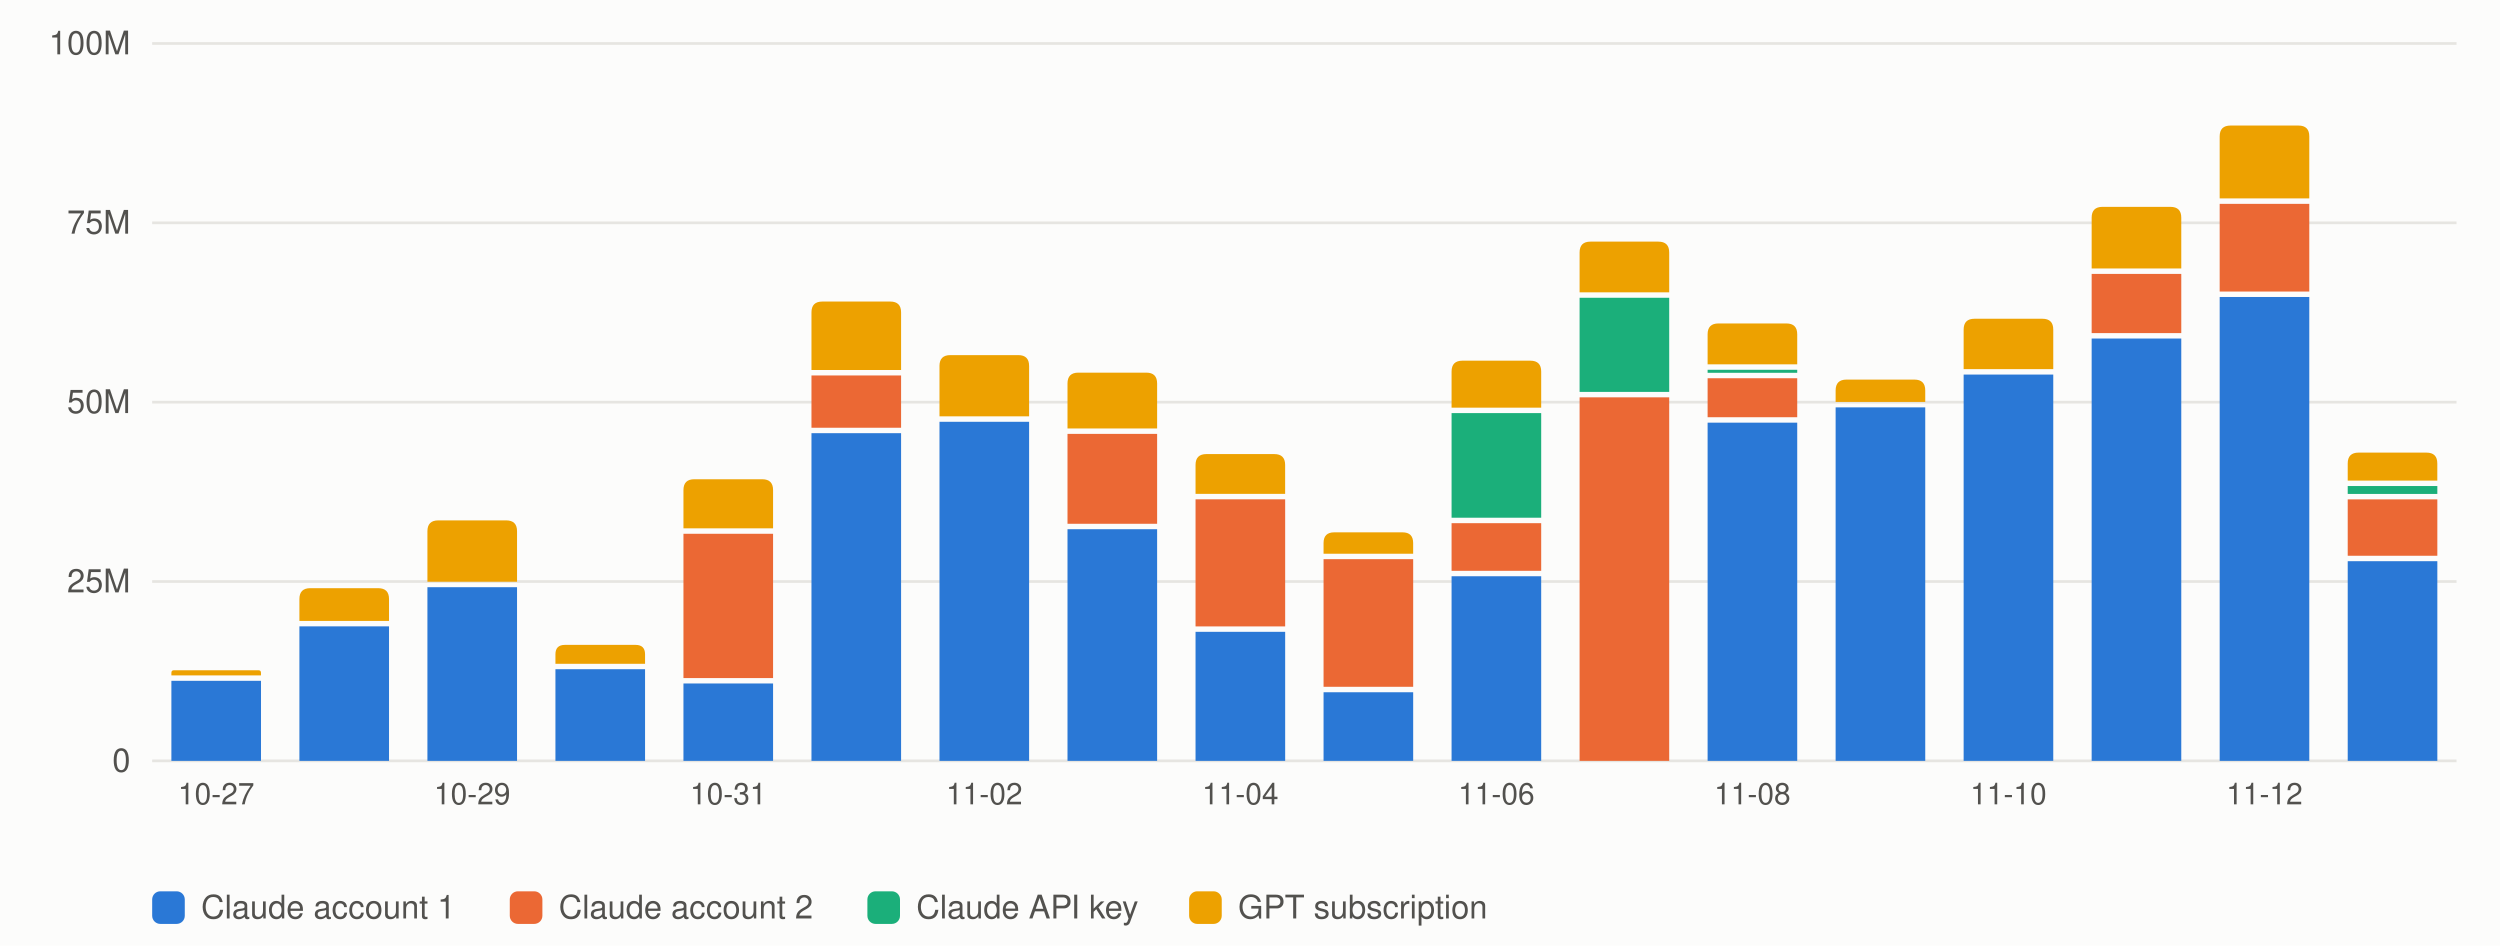
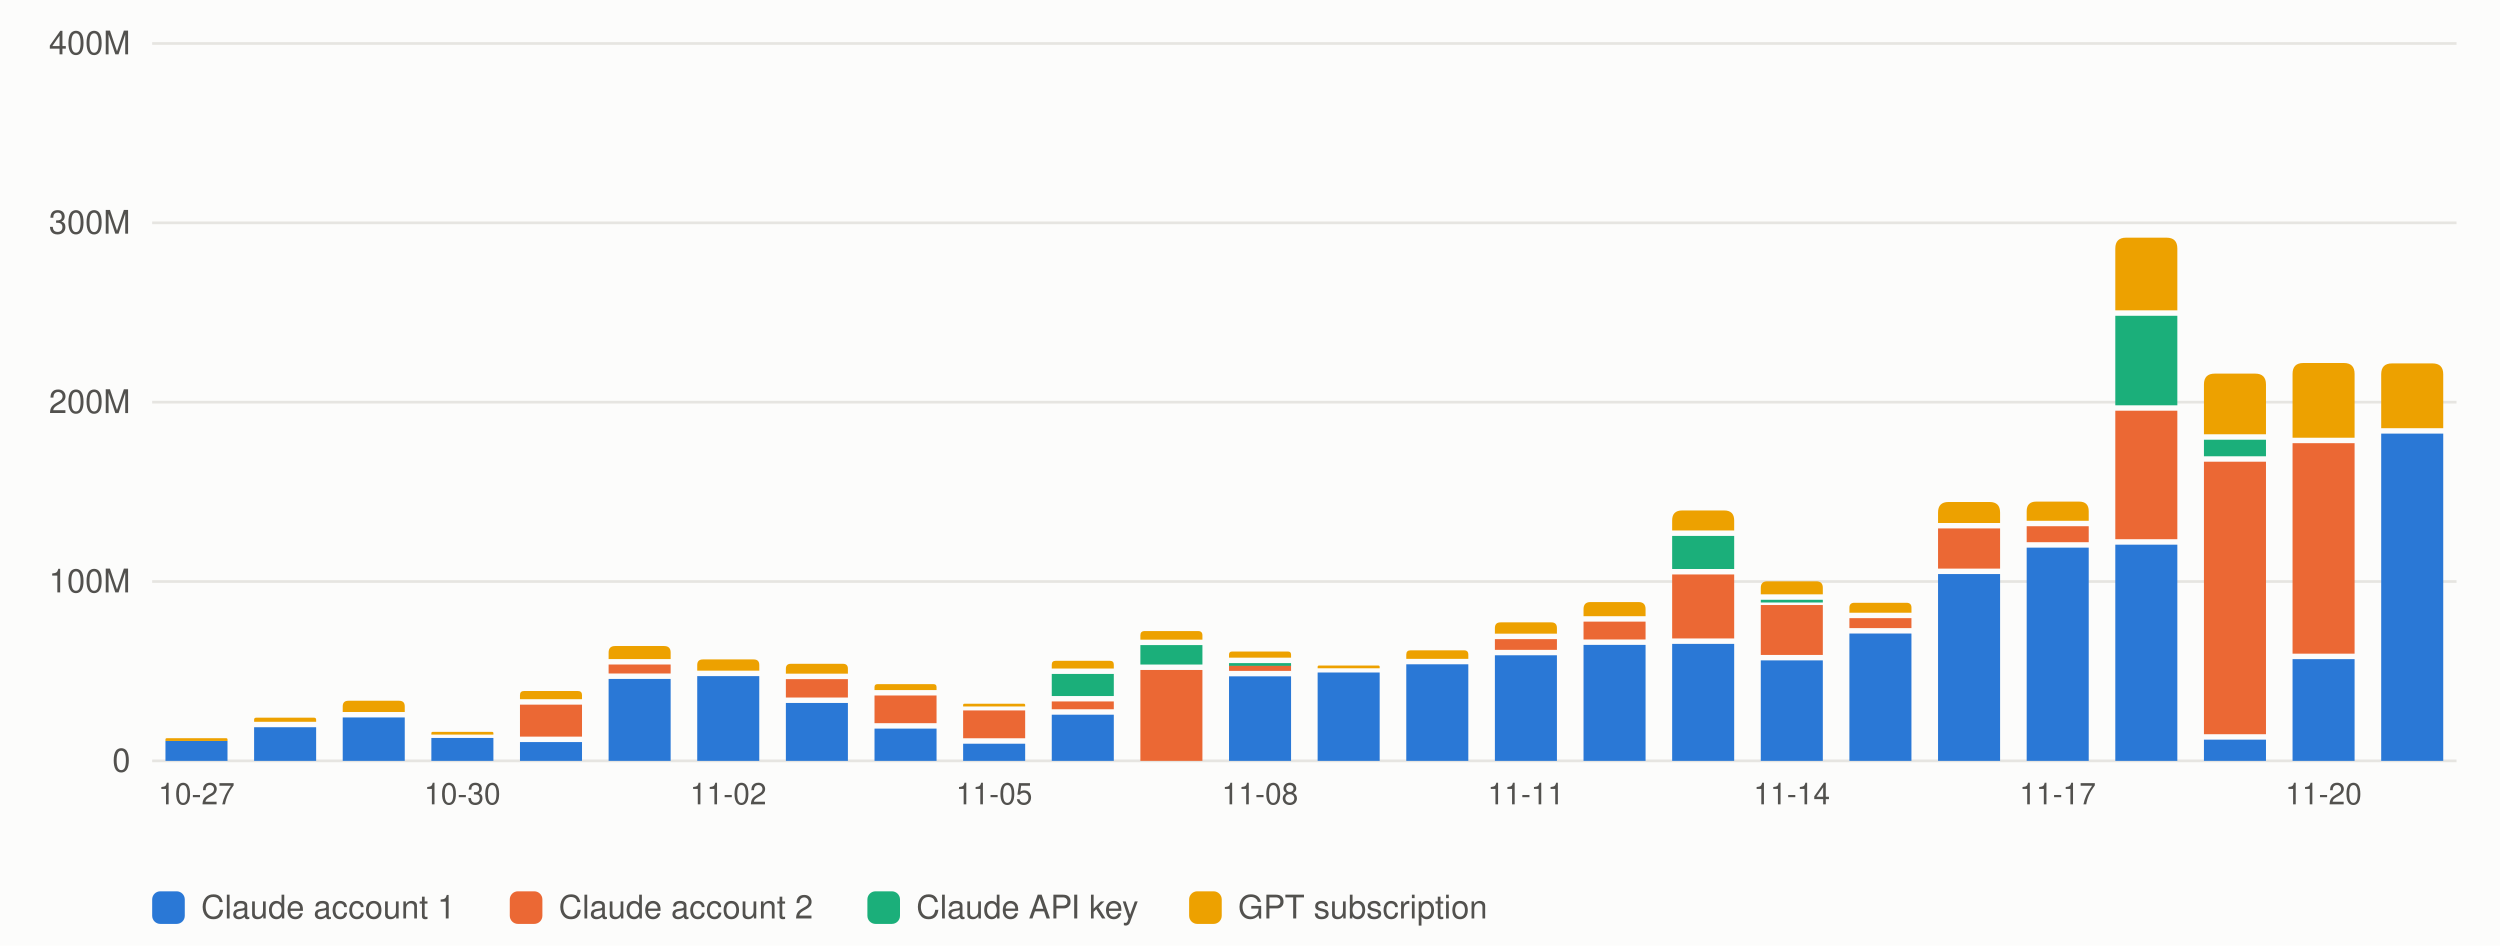
<svg xmlns="http://www.w3.org/2000/svg" viewBox="0 0 920 348" width="920" height="348" role="img" aria-label="Tokens per day by account (measured)" font-family="-apple-system, Segoe UI, Helvetica, Arial, sans-serif">
  <rect width="920" height="348" fill="#fcfcfb" />
  <line x1="56" x2="904" y1="280" y2="280" stroke="#e6e5e1" stroke-width="1" />
  <text x="48" y="284" text-anchor="end" font-size="12" fill="#52514e">0</text>
  <line x1="56" x2="904" y1="214" y2="214" stroke="#e6e5e1" stroke-width="1" />
-   <text x="48" y="218" text-anchor="end" font-size="12" fill="#52514e">25M</text>
+   <text x="48" y="218" text-anchor="end" font-size="12" fill="#52514e">100M</text>
  <line x1="56" x2="904" y1="148" y2="148" stroke="#e6e5e1" stroke-width="1" />
-   <text x="48" y="152" text-anchor="end" font-size="12" fill="#52514e">50M</text>
+   <text x="48" y="152" text-anchor="end" font-size="12" fill="#52514e">200M</text>
  <line x1="56" x2="904" y1="82" y2="82" stroke="#e6e5e1" stroke-width="1" />
-   <text x="48" y="86" text-anchor="end" font-size="12" fill="#52514e">75M</text>
+   <text x="48" y="86" text-anchor="end" font-size="12" fill="#52514e">300M</text>
  <line x1="56" x2="904" y1="16" y2="16" stroke="#e6e5e1" stroke-width="1" />
-   <text x="48" y="20" text-anchor="end" font-size="12" fill="#52514e">100M</text>
+   <text x="48" y="20" text-anchor="end" font-size="12" fill="#52514e">400M</text>
  <g>
-     <rect x="63.07" y="250.54" width="32.98" height="29.46" fill="#2a78d6" />
-     <path d="M63.07,248.54 V247.59 Q63.07,246.65 64.01,246.65 H95.1 Q96.04,246.65 96.04,247.59 V248.54 Z" fill="#eda100" />
+     <rect x="60.89" y="272.64" width="22.83" height="7.36" fill="#2a78d6" />
+     <path d="M60.89,272.66 V272.16 Q60.89,271.66 61.39,271.66 H83.22 Q83.72,271.66 83.72,272.16 V272.66 Z" fill="#eda100" />
  </g>
  <g>
-     <rect x="110.18" y="230.5" width="32.98" height="49.5" fill="#2a78d6" />
-     <path d="M110.18,228.5 V220.45 Q110.18,216.45 114.18,216.45 H139.16 Q143.16,216.45 143.16,220.45 V228.5 Z" fill="#eda100" />
+     <rect x="93.51" y="267.62" width="22.83" height="12.38" fill="#2a78d6" />
+     <path d="M93.51,265.62 V264.87 Q93.51,264.11 94.26,264.11 H115.58 Q116.34,264.11 116.34,264.87 V265.62 Z" fill="#eda100" />
  </g>
  <g>
-     <rect x="157.29" y="216.09" width="32.98" height="63.91" fill="#2a78d6" />
-     <path d="M157.29,214.09 V195.5 Q157.29,191.5 161.29,191.5 H186.27 Q190.27,191.5 190.27,195.5 V214.09 Z" fill="#eda100" />
+     <rect x="126.12" y="264.02" width="22.83" height="15.98" fill="#2a78d6" />
+     <path d="M126.12,262.02 V259.95 Q126.12,257.88 128.2,257.88 H146.88 Q148.95,257.88 148.95,259.95 V262.02 Z" fill="#eda100" />
  </g>
  <g>
-     <rect x="204.4" y="246.27" width="32.98" height="33.73" fill="#2a78d6" />
-     <path d="M204.4,244.27 V240.79 Q204.4,237.32 207.87,237.32 H233.9 Q237.38,237.32 237.38,240.79 V244.27 Z" fill="#eda100" />
+     <rect x="158.74" y="271.57" width="22.83" height="8.43" fill="#2a78d6" />
+     <path d="M158.74,270.33 V269.83 Q158.74,269.33 159.24,269.33 H181.07 Q181.57,269.33 181.57,269.83 V270.33 Z" fill="#eda100" />
  </g>
  <g>
-     <rect x="251.51" y="251.52" width="32.98" height="28.48" fill="#2a78d6" />
-     <rect x="251.51" y="196.43" width="32.98" height="53.1" fill="#eb6834" />
-     <path d="M251.51,194.43 V180.36 Q251.51,176.36 255.51,176.36 H280.49 Q284.49,176.36 284.49,180.36 V194.43 Z" fill="#eda100" />
+     <rect x="191.35" y="273.08" width="22.83" height="6.92" fill="#2a78d6" />
+     <rect x="191.35" y="259.31" width="22.83" height="11.77" fill="#eb6834" />
+     <path d="M191.35,257.31 V255.8 Q191.35,254.29 192.86,254.29 H212.68 Q214.18,254.29 214.18,255.8 V257.31 Z" fill="#eda100" />
  </g>
  <g>
-     <rect x="298.62" y="159.41" width="32.98" height="120.59" fill="#2a78d6" />
-     <rect x="298.62" y="138.17" width="32.98" height="19.24" fill="#eb6834" />
-     <path d="M298.62,136.17 V114.97 Q298.62,110.97 302.62,110.97 H327.6 Q331.6,110.97 331.6,114.97 V136.17 Z" fill="#eda100" />
+     <rect x="223.97" y="249.85" width="22.83" height="30.15" fill="#2a78d6" />
+     <rect x="223.97" y="244.54" width="22.83" height="3.31" fill="#eb6834" />
+     <path d="M223.97,242.54 V240.14 Q223.97,237.74 226.37,237.74 H244.4 Q246.8,237.74 246.8,240.14 V242.54 Z" fill="#eda100" />
  </g>
  <g>
-     <rect x="345.73" y="155.22" width="32.98" height="124.78" fill="#2a78d6" />
-     <path d="M345.73,153.22 V134.68 Q345.73,130.68 349.73,130.68 H374.71 Q378.71,130.68 378.71,134.68 V153.22 Z" fill="#eda100" />
+     <rect x="256.58" y="248.81" width="22.83" height="31.19" fill="#2a78d6" />
+     <path d="M256.58,246.81 V244.74 Q256.58,242.67 258.65,242.67 H277.35 Q279.42,242.67 279.42,244.74 V246.81 Z" fill="#eda100" />
  </g>
  <g>
-     <rect x="392.84" y="194.75" width="32.98" height="85.25" fill="#2a78d6" />
-     <rect x="392.84" y="159.67" width="32.98" height="33.08" fill="#eb6834" />
-     <path d="M392.84,157.67 V141.13 Q392.84,137.13 396.84,137.13 H421.82 Q425.82,137.13 425.82,141.13 V157.67 Z" fill="#eda100" />
+     <rect x="289.2" y="258.69" width="22.83" height="21.31" fill="#2a78d6" />
+     <rect x="289.2" y="249.92" width="22.83" height="6.77" fill="#eb6834" />
+     <path d="M289.2,247.92 V246.1 Q289.2,244.28 291.02,244.28 H310.21 Q312.03,244.28 312.03,246.1 V247.92 Z" fill="#eda100" />
  </g>
  <g>
-     <rect x="439.96" y="232.51" width="32.98" height="47.49" fill="#2a78d6" />
-     <rect x="439.96" y="183.75" width="32.98" height="46.77" fill="#eb6834" />
-     <path d="M439.96,181.75 V171.1 Q439.96,167.1 443.96,167.1 H468.93 Q472.93,167.1 472.93,171.1 V181.75 Z" fill="#eda100" />
+     <rect x="321.82" y="268.13" width="22.83" height="11.87" fill="#2a78d6" />
+     <rect x="321.82" y="255.94" width="22.83" height="10.19" fill="#eb6834" />
+     <path d="M321.82,253.94 V252.86 Q321.82,251.77 322.9,251.77 H343.57 Q344.65,251.77 344.65,252.86 V253.94 Z" fill="#eda100" />
  </g>
  <g>
-     <rect x="487.07" y="254.75" width="32.98" height="25.25" fill="#2a78d6" />
-     <rect x="487.07" y="205.77" width="32.98" height="46.97" fill="#eb6834" />
-     <path d="M487.07,203.77 V199.83 Q487.07,195.9 491,195.9 H516.11 Q520.04,195.9 520.04,199.83 V203.77 Z" fill="#eda100" />
+     <rect x="354.43" y="273.69" width="22.83" height="6.31" fill="#2a78d6" />
+     <rect x="354.43" y="261.44" width="22.83" height="10.24" fill="#eb6834" />
+     <path d="M354.43,259.97 V259.47 Q354.43,258.97 354.93,258.97 H376.76 Q377.26,258.97 377.26,259.47 V259.97 Z" fill="#eda100" />
  </g>
  <g>
-     <rect x="534.18" y="212.06" width="32.98" height="67.94" fill="#2a78d6" />
-     <rect x="534.18" y="192.53" width="32.98" height="17.53" fill="#eb6834" />
-     <rect x="534.18" y="152.02" width="32.98" height="38.5" fill="#1baf7a" />
-     <path d="M534.18,150.02 V136.73 Q534.18,132.73 538.18,132.73 H563.16 Q567.16,132.73 567.16,136.73 V150.02 Z" fill="#eda100" />
+     <rect x="387.05" y="263.01" width="22.83" height="16.99" fill="#2a78d6" />
+     <rect x="387.05" y="258.13" width="22.83" height="2.88" fill="#eb6834" />
+     <rect x="387.05" y="248.01" width="22.83" height="8.13" fill="#1baf7a" />
+     <path d="M387.05,246.01 V244.59 Q387.05,243.18 388.46,243.18 H408.46 Q409.88,243.18 409.88,244.59 V246.01 Z" fill="#eda100" />
  </g>
  <g>
-     <rect x="581.29" y="146.22" width="32.98" height="133.78" fill="#eb6834" />
-     <rect x="581.29" y="109.58" width="32.98" height="34.64" fill="#1baf7a" />
-     <path d="M581.29,107.58 V92.92 Q581.29,88.92 585.29,88.92 H610.27 Q614.27,88.92 614.27,92.92 V107.58 Z" fill="#eda100" />
+     <rect x="419.66" y="246.55" width="22.83" height="33.45" fill="#eb6834" />
+     <rect x="419.66" y="237.39" width="22.83" height="7.16" fill="#1baf7a" />
+     <path d="M419.66,235.39 V233.81 Q419.66,232.23 421.24,232.23 H440.91 Q442.49,232.23 442.49,233.81 V235.39 Z" fill="#eda100" />
  </g>
  <g>
-     <rect x="628.4" y="155.54" width="32.98" height="124.46" fill="#2a78d6" />
-     <rect x="628.4" y="139.19" width="32.98" height="14.35" fill="#eb6834" />
-     <rect x="628.4" y="136.08" width="32.98" height="1.11" fill="#1baf7a" />
-     <path d="M628.4,134.08 V123.03 Q628.4,119.03 632.4,119.03 H657.38 Q661.38,119.03 661.38,123.03 V134.08 Z" fill="#eda100" />
+     <rect x="452.28" y="248.89" width="22.83" height="31.11" fill="#2a78d6" />
+     <rect x="452.28" y="244.8" width="22.83" height="2.09" fill="#eb6834" />
+     <rect x="452.28" y="244.02" width="22.83" height="1" fill="#1baf7a" />
+     <path d="M452.28,242.02 V240.89 Q452.28,239.76 453.41,239.76 H473.98 Q475.11,239.76 475.11,240.89 V242.02 Z" fill="#eda100" />
  </g>
  <g>
-     <rect x="675.51" y="149.91" width="32.98" height="130.09" fill="#2a78d6" />
-     <path d="M675.51,147.91 V143.69 Q675.51,139.69 679.51,139.69 H704.49 Q708.49,139.69 708.49,143.69 V147.91 Z" fill="#eda100" />
+     <rect x="484.89" y="247.48" width="22.83" height="32.52" fill="#2a78d6" />
+     <path d="M484.89,245.92 V245.42 Q484.89,244.92 485.39,244.92 H507.22 Q507.72,244.92 507.72,245.42 V245.92 Z" fill="#eda100" />
  </g>
  <g>
-     <rect x="722.62" y="137.84" width="32.98" height="142.16" fill="#2a78d6" />
-     <path d="M722.62,135.84 V121.3 Q722.62,117.3 726.62,117.3 H751.6 Q755.6,117.3 755.6,121.3 V135.84 Z" fill="#eda100" />
+     <rect x="517.51" y="244.46" width="22.83" height="35.54" fill="#2a78d6" />
+     <path d="M517.51,242.46 V240.89 Q517.51,239.32 519.08,239.32 H538.77 Q540.34,239.32 540.34,240.89 V242.46 Z" fill="#eda100" />
  </g>
  <g>
-     <rect x="769.73" y="124.58" width="32.98" height="155.42" fill="#2a78d6" />
-     <rect x="769.73" y="100.8" width="32.98" height="21.78" fill="#eb6834" />
-     <path d="M769.73,98.8 V80.12 Q769.73,76.12 773.73,76.12 H798.71 Q802.71,76.12 802.71,80.12 V98.8 Z" fill="#eda100" />
+     <rect x="550.12" y="241.14" width="22.83" height="38.86" fill="#2a78d6" />
+     <rect x="550.12" y="235.2" width="22.83" height="3.95" fill="#eb6834" />
+     <path d="M550.12,233.2 V231.11 Q550.12,229.03 552.21,229.03 H570.87 Q572.95,229.03 572.95,231.11 V233.2 Z" fill="#eda100" />
  </g>
  <g>
-     <rect x="816.84" y="109.29" width="32.98" height="170.71" fill="#2a78d6" />
-     <rect x="816.84" y="75.02" width="32.98" height="32.27" fill="#eb6834" />
-     <path d="M816.84,73.02 V50.2 Q816.84,46.2 820.84,46.2 H845.82 Q849.82,46.2 849.82,50.2 V73.02 Z" fill="#eda100" />
+     <rect x="582.74" y="237.32" width="22.83" height="42.68" fill="#2a78d6" />
+     <rect x="582.74" y="228.76" width="22.83" height="6.57" fill="#eb6834" />
+     <path d="M582.74,226.76 V224.15 Q582.74,221.55 585.34,221.55 H602.97 Q605.57,221.55 605.57,224.15 V226.76 Z" fill="#eda100" />
  </g>
  <g>
-     <rect x="863.96" y="206.52" width="32.98" height="73.48" fill="#2a78d6" />
-     <rect x="863.96" y="183.77" width="32.98" height="20.75" fill="#eb6834" />
-     <rect x="863.96" y="178.86" width="32.98" height="2.91" fill="#1baf7a" />
-     <path d="M863.96,176.86 V170.56 Q863.96,166.56 867.96,166.56 H892.93 Q896.93,166.56 896.93,170.56 V176.86 Z" fill="#eda100" />
+     <rect x="615.35" y="236.95" width="22.83" height="43.05" fill="#2a78d6" />
+     <rect x="615.35" y="211.4" width="22.83" height="23.55" fill="#eb6834" />
+     <rect x="615.35" y="197.22" width="22.83" height="12.17" fill="#1baf7a" />
+     <path d="M615.35,195.22 V191.54 Q615.35,187.85 619.04,187.85 H634.5 Q638.18,187.85 638.18,191.54 V195.22 Z" fill="#eda100" />
  </g>
-   <text x="79.56" y="296" text-anchor="middle" font-size="11" fill="#52514e">10-27</text>
-   <text x="173.78" y="296" text-anchor="middle" font-size="11" fill="#52514e">10-29</text>
-   <text x="268" y="296" text-anchor="middle" font-size="11" fill="#52514e">10-31</text>
-   <text x="362.22" y="296" text-anchor="middle" font-size="11" fill="#52514e">11-02</text>
-   <text x="456.44" y="296" text-anchor="middle" font-size="11" fill="#52514e">11-04</text>
-   <text x="550.67" y="296" text-anchor="middle" font-size="11" fill="#52514e">11-06</text>
-   <text x="644.89" y="296" text-anchor="middle" font-size="11" fill="#52514e">11-08</text>
-   <text x="739.11" y="296" text-anchor="middle" font-size="11" fill="#52514e">11-10</text>
-   <text x="833.33" y="296" text-anchor="middle" font-size="11" fill="#52514e">11-12</text>
+   <g>
+     <rect x="647.97" y="243.02" width="22.83" height="36.98" fill="#2a78d6" />
+     <rect x="647.97" y="222.65" width="22.83" height="18.37" fill="#eb6834" />
+     <rect x="647.97" y="220.72" width="22.83" height="1" fill="#1baf7a" />
+     <path d="M647.97,218.72 V216.32 Q647.97,213.92 650.37,213.92 H668.4 Q670.8,213.92 670.8,216.32 V218.72 Z" fill="#eda100" />
+   </g>
+   <g>
+     <rect x="680.58" y="233.14" width="22.83" height="46.86" fill="#2a78d6" />
+     <rect x="680.58" y="227.48" width="22.83" height="3.66" fill="#eb6834" />
+     <path d="M680.58,225.48 V223.65 Q680.58,221.82 682.41,221.82 H701.59 Q703.42,221.82 703.42,223.65 V225.48 Z" fill="#eda100" />
+   </g>
+   <g>
+     <rect x="713.2" y="211.25" width="22.83" height="68.75" fill="#2a78d6" />
+     <rect x="713.2" y="194.46" width="22.83" height="14.79" fill="#eb6834" />
+     <path d="M713.2,192.46 V188.59 Q713.2,184.73 717.07,184.73 H732.16 Q736.03,184.73 736.03,188.59 V192.46 Z" fill="#eda100" />
+   </g>
+   <g>
+     <rect x="745.82" y="201.53" width="22.83" height="78.47" fill="#2a78d6" />
+     <rect x="745.82" y="193.65" width="22.83" height="5.88" fill="#eb6834" />
+     <path d="M745.82,191.65 V188.12 Q745.82,184.59 749.35,184.59 H765.11 Q768.65,184.59 768.65,188.12 V191.65 Z" fill="#eda100" />
+   </g>
+   <g>
+     <rect x="778.43" y="200.44" width="22.83" height="79.56" fill="#2a78d6" />
+     <rect x="778.43" y="151.14" width="22.83" height="47.29" fill="#eb6834" />
+     <rect x="778.43" y="116.21" width="22.83" height="32.94" fill="#1baf7a" />
+     <path d="M778.43,114.21 V91.46 Q778.43,87.46 782.43,87.46 H797.26 Q801.26,87.46 801.26,91.46 V114.21 Z" fill="#eda100" />
+   </g>
+   <g>
+     <rect x="811.05" y="272.19" width="22.83" height="7.81" fill="#2a78d6" />
+     <rect x="811.05" y="169.91" width="22.83" height="100.28" fill="#eb6834" />
+     <rect x="811.05" y="161.82" width="22.83" height="6.09" fill="#1baf7a" />
+     <path d="M811.05,159.82 V141.49 Q811.05,137.49 815.05,137.49 H829.88 Q833.88,137.49 833.88,141.49 V159.82 Z" fill="#eda100" />
+   </g>
+   <g>
+     <rect x="843.66" y="242.56" width="22.83" height="37.44" fill="#2a78d6" />
+     <rect x="843.66" y="163.09" width="22.83" height="77.46" fill="#eb6834" />
+     <path d="M843.66,161.09 V137.58 Q843.66,133.58 847.66,133.58 H862.49 Q866.49,133.58 866.49,137.58 V161.09 Z" fill="#eda100" />
+   </g>
+   <g>
+     <rect x="876.28" y="159.57" width="22.83" height="120.43" fill="#2a78d6" />
+     <path d="M876.28,157.57 V137.73 Q876.28,133.73 880.28,133.73 H895.11 Q899.11,133.73 899.11,137.73 V157.57 Z" fill="#eda100" />
+   </g>
+   <text x="72.31" y="296" text-anchor="middle" font-size="11" fill="#52514e">10-27</text>
+   <text x="170.15" y="296" text-anchor="middle" font-size="11" fill="#52514e">10-30</text>
+   <text x="268" y="296" text-anchor="middle" font-size="11" fill="#52514e">11-02</text>
+   <text x="365.85" y="296" text-anchor="middle" font-size="11" fill="#52514e">11-05</text>
+   <text x="463.69" y="296" text-anchor="middle" font-size="11" fill="#52514e">11-08</text>
+   <text x="561.54" y="296" text-anchor="middle" font-size="11" fill="#52514e">11-11</text>
+   <text x="659.38" y="296" text-anchor="middle" font-size="11" fill="#52514e">11-14</text>
+   <text x="757.23" y="296" text-anchor="middle" font-size="11" fill="#52514e">11-17</text>
+   <text x="855.08" y="296" text-anchor="middle" font-size="11" fill="#52514e">11-20</text>
  <g>
    <rect x="56" y="328" width="12" height="12" rx="3" fill="#2a78d6" />
    <text x="74" y="338" font-size="12" fill="#52514e">Claude account 1</text>
  </g>
  <g>
    <rect x="187.6" y="328" width="12" height="12" rx="3" fill="#eb6834" />
    <text x="205.6" y="338" font-size="12" fill="#52514e">Claude account 2</text>
  </g>
  <g>
    <rect x="319.2" y="328" width="12" height="12" rx="3" fill="#1baf7a" />
    <text x="337.2" y="338" font-size="12" fill="#52514e">Claude API key</text>
  </g>
  <g>
    <rect x="437.6" y="328" width="12" height="12" rx="3" fill="#eda100" />
    <text x="455.6" y="338" font-size="12" fill="#52514e">GPT subscription</text>
  </g>
</svg>
